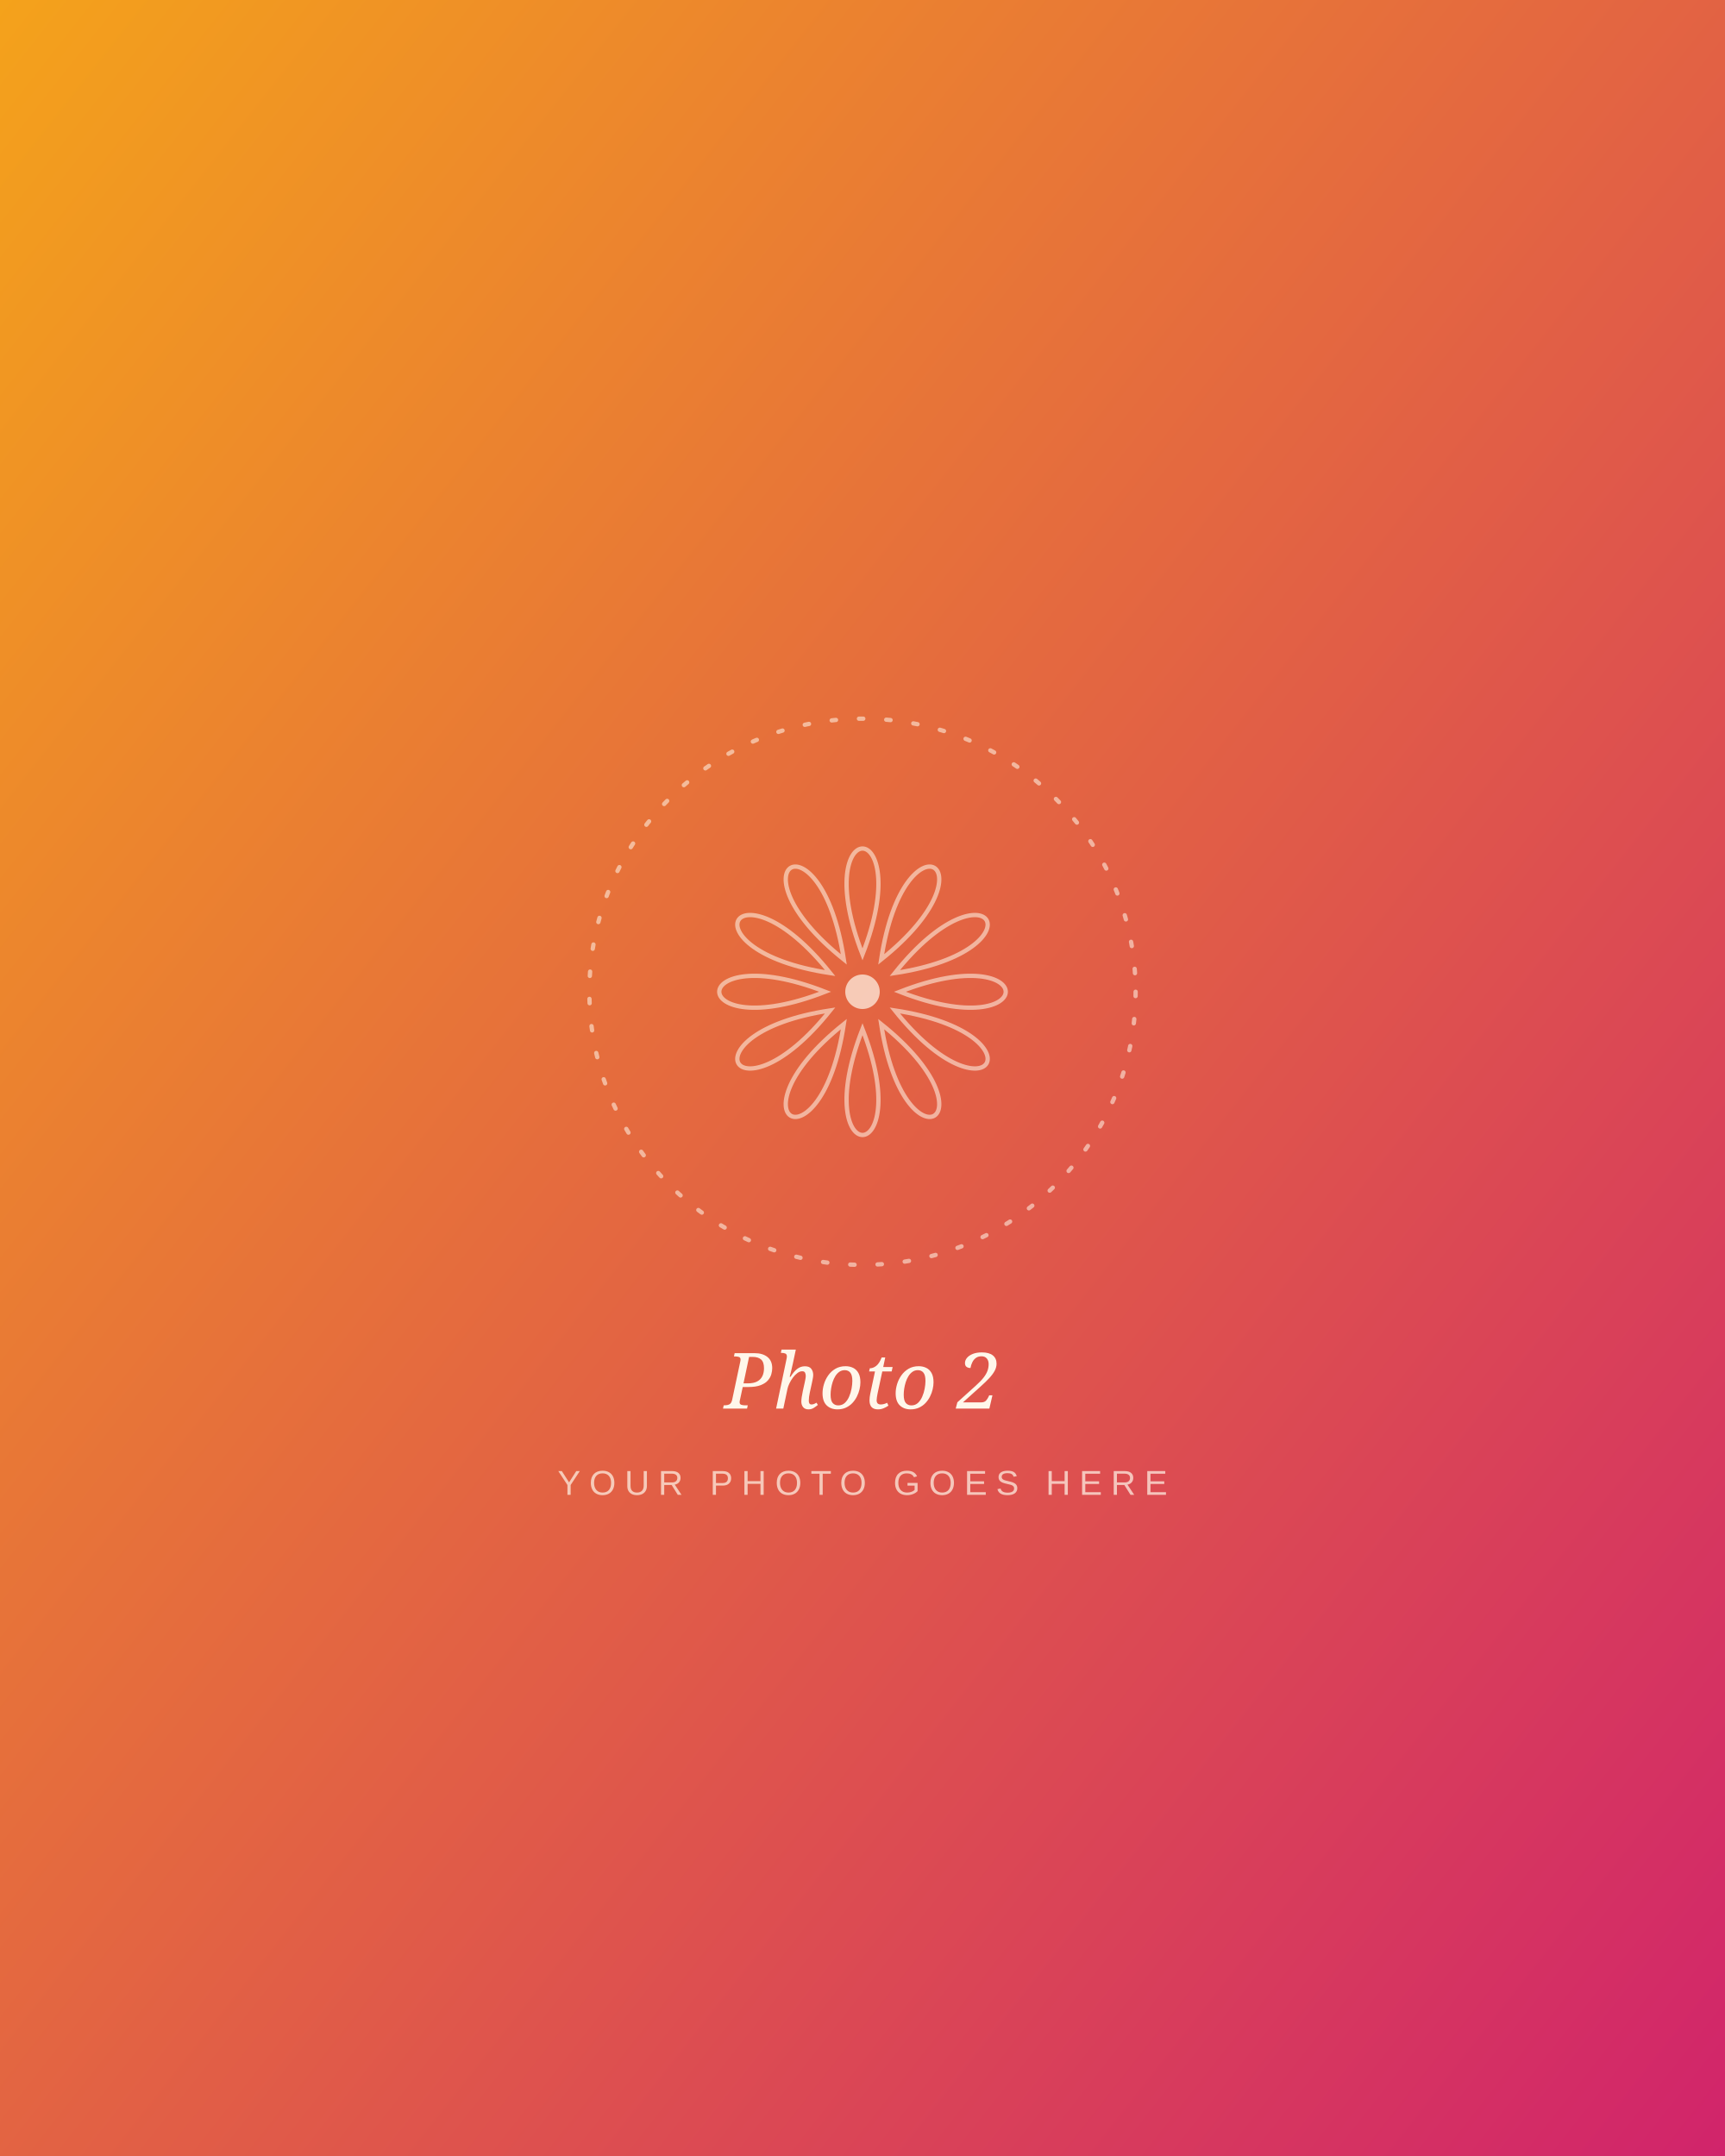
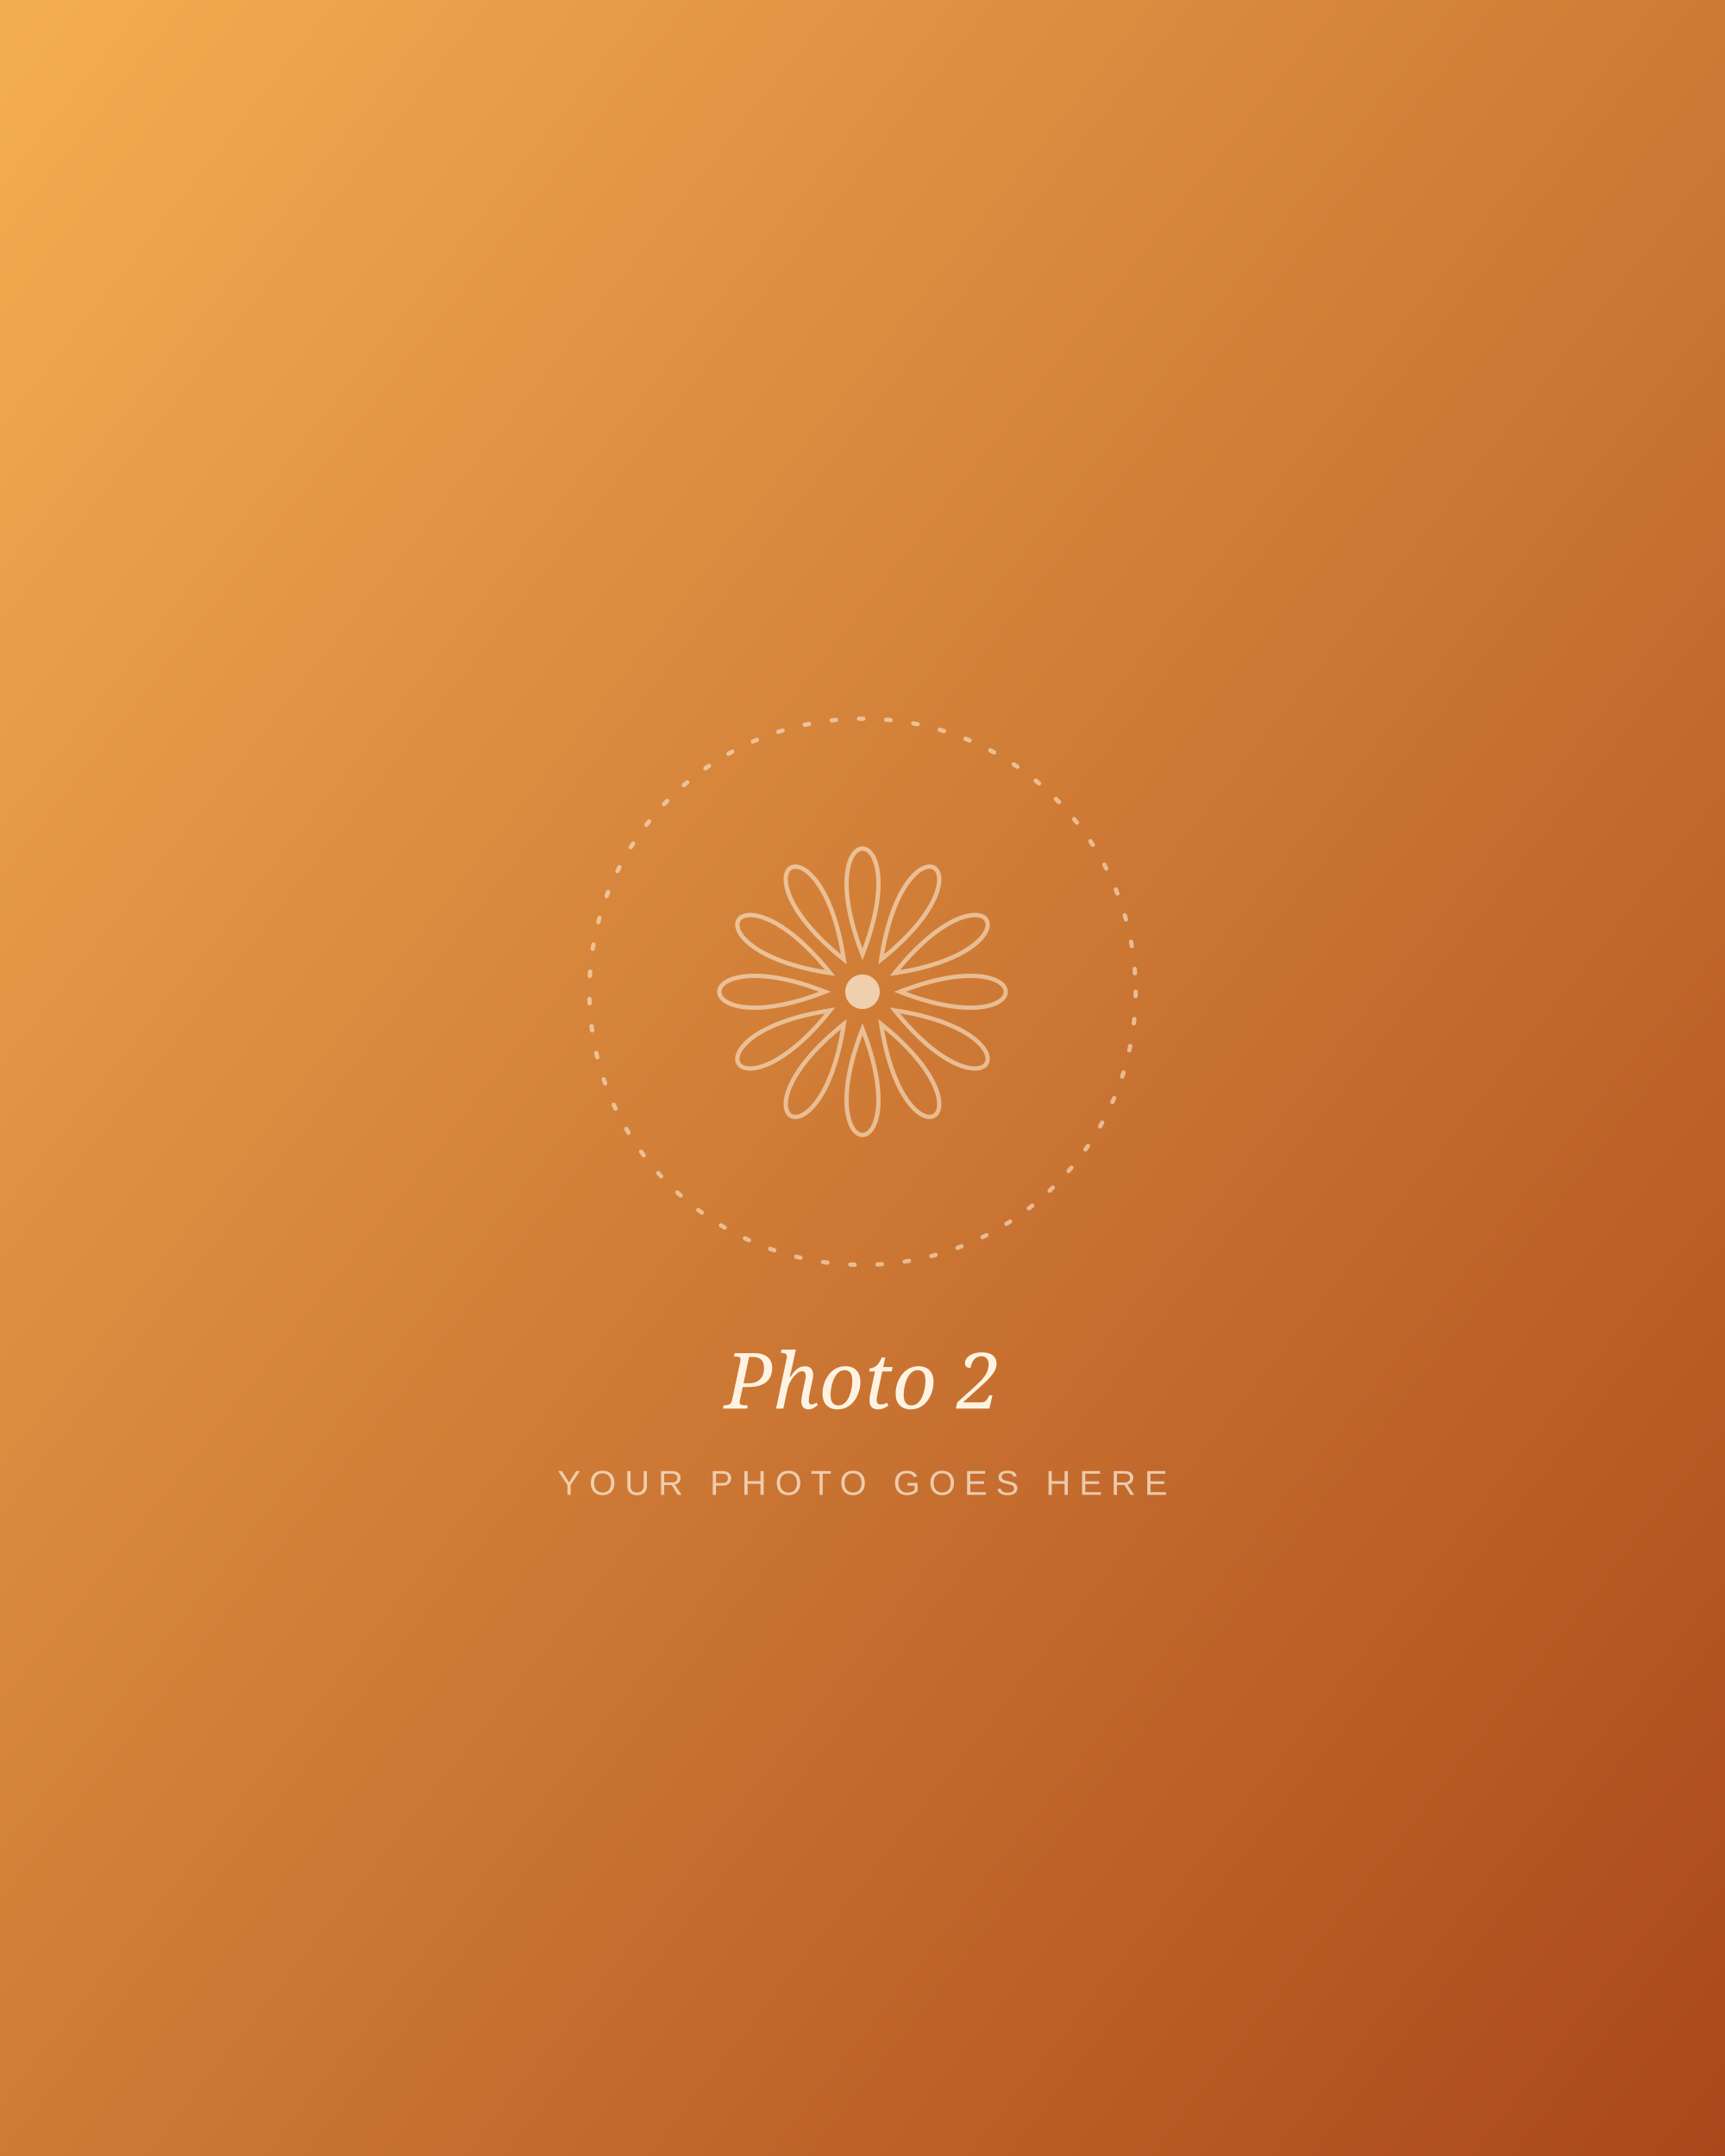
<svg xmlns="http://www.w3.org/2000/svg" viewBox="0 0 1200 1500" preserveAspectRatio="xMidYMid slice">
  <defs>
    <linearGradient id="g" x1="0" y1="0" x2="1" y2="1">
-       <stop offset="0" stop-color="#f4a21b" />
-       <stop offset="1" stop-color="#d1246b" />
+       <stop offset="0" stop-color="#f4ae52" />
+       <stop offset="1" stop-color="#a9481a" />
    </linearGradient>
  </defs>
  <rect width="1200" height="1500" fill="url(#g)" />
-   <g transform="translate(600 690)" fill="none" stroke="#fff7ea" stroke-opacity=".55" stroke-width="3">
-     <circle r="12" fill="#fff7ea" fill-opacity=".7" stroke="none" />
+   <g transform="translate(600 690)" fill="none" stroke="#fef3e2" stroke-opacity=".55" stroke-width="3">
+     <circle r="12" fill="#fef3e2" fill-opacity=".7" stroke="none" />
    <path d="M0.0 -26.0 C-38.4 -124.2 38.4 -124.2 0.0 -26.0Z M13.0 -22.5 C28.8 -126.8 95.4 -88.3 13.0 -22.5Z M22.5 -13.0 C88.3 -95.4 126.8 -28.8 22.5 -13.0Z M26.0 0.0 C124.2 -38.4 124.2 38.4 26.0 0.0Z M22.5 13.0 C126.8 28.8 88.3 95.4 22.5 13.0Z M13.0 22.5 C95.4 88.3 28.8 126.8 13.0 22.5Z M0.0 26.0 C38.4 124.2 -38.4 124.2 0.0 26.0Z M-13.0 22.5 C-28.8 126.8 -95.4 88.3 -13.0 22.5Z M-22.5 13.0 C-88.3 95.4 -126.8 28.8 -22.5 13.0Z M-26.0 0.0 C-124.2 38.4 -124.2 -38.4 -26.0 0.0Z M-22.5 -13.0 C-126.8 -28.8 -88.3 -95.4 -22.5 -13.0Z M-13.0 -22.5 C-95.4 -88.3 -28.8 -126.8 -13.0 -22.5Z " />
    <circle r="190" stroke-dasharray="3 16" stroke-linecap="round" />
  </g>
-   <text x="600" y="980" text-anchor="middle" font-family="Georgia, serif" font-style="italic" font-size="54" fill="#fff7ea">Photo 2</text>
-   <text x="600" y="1040" text-anchor="middle" font-family="Arial, sans-serif" font-size="24" letter-spacing="6" fill="#fff7ea" fill-opacity=".7">YOUR PHOTO GOES HERE</text>
+   <text x="600" y="980" text-anchor="middle" font-family="Georgia, serif" font-style="italic" font-size="54" fill="#fef3e2">Photo 2</text>
+   <text x="600" y="1040" text-anchor="middle" font-family="Arial, sans-serif" font-size="24" letter-spacing="6" fill="#fef3e2" fill-opacity=".7">YOUR PHOTO GOES HERE</text>
</svg>
